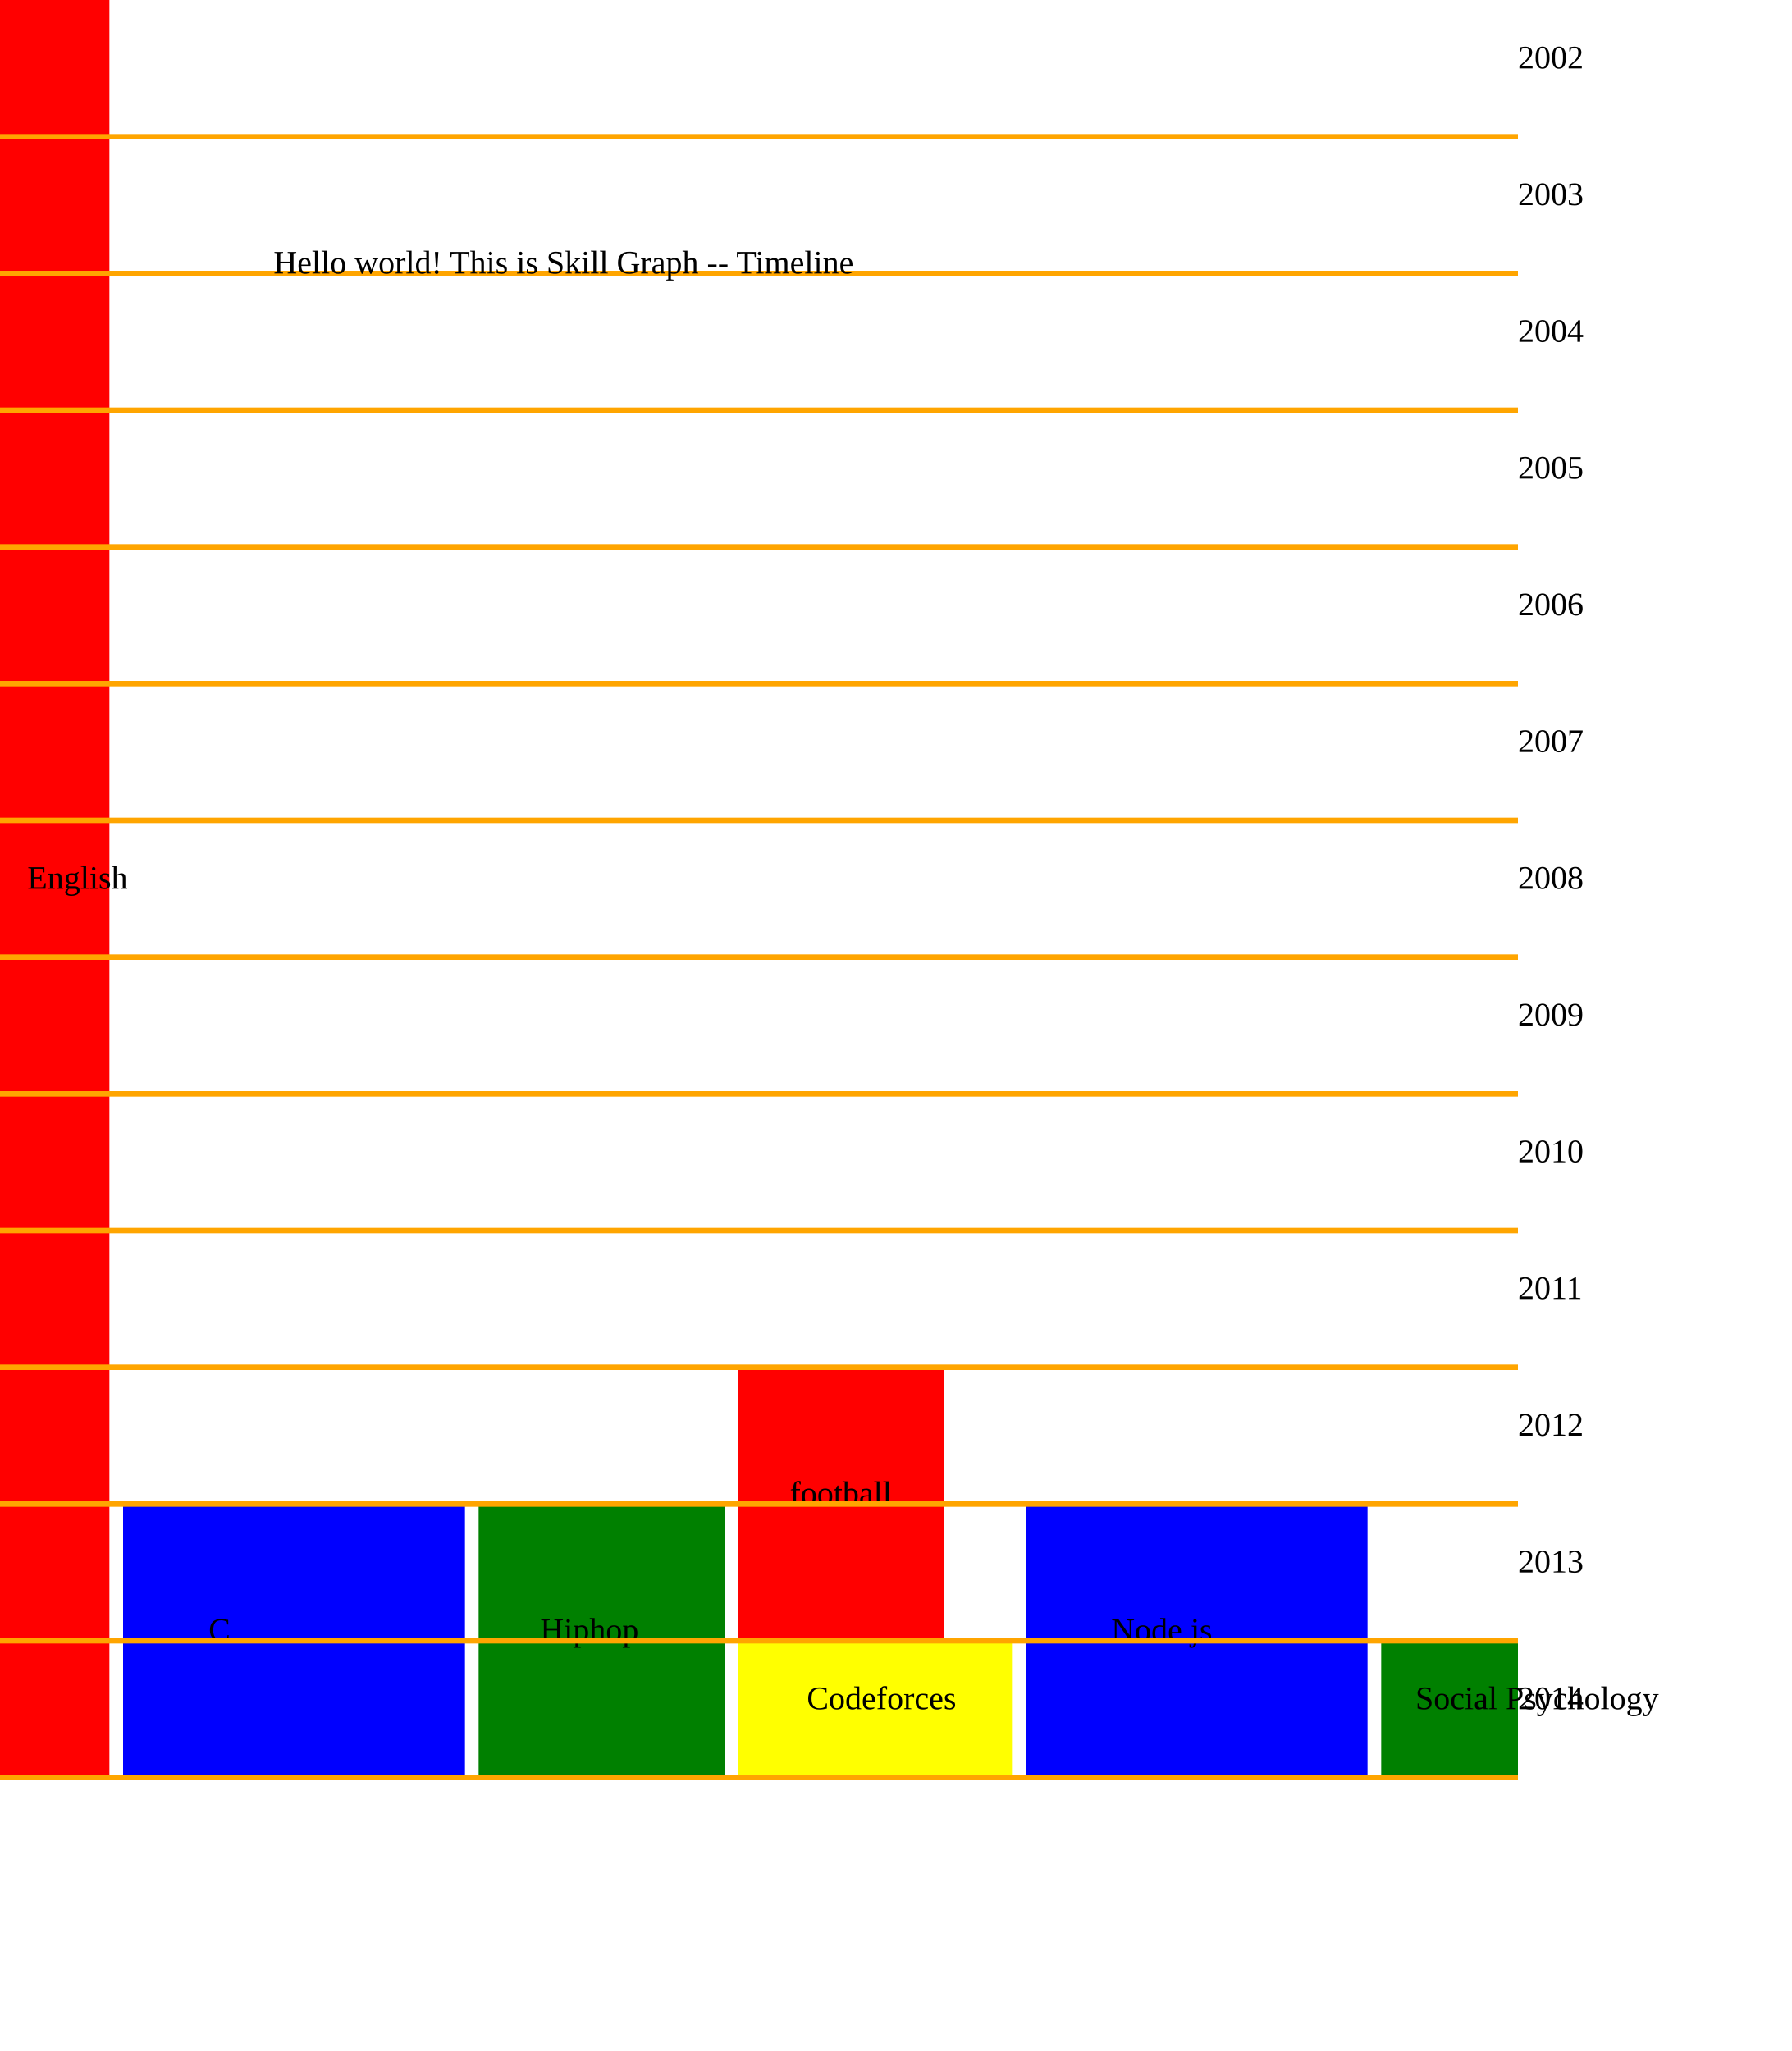
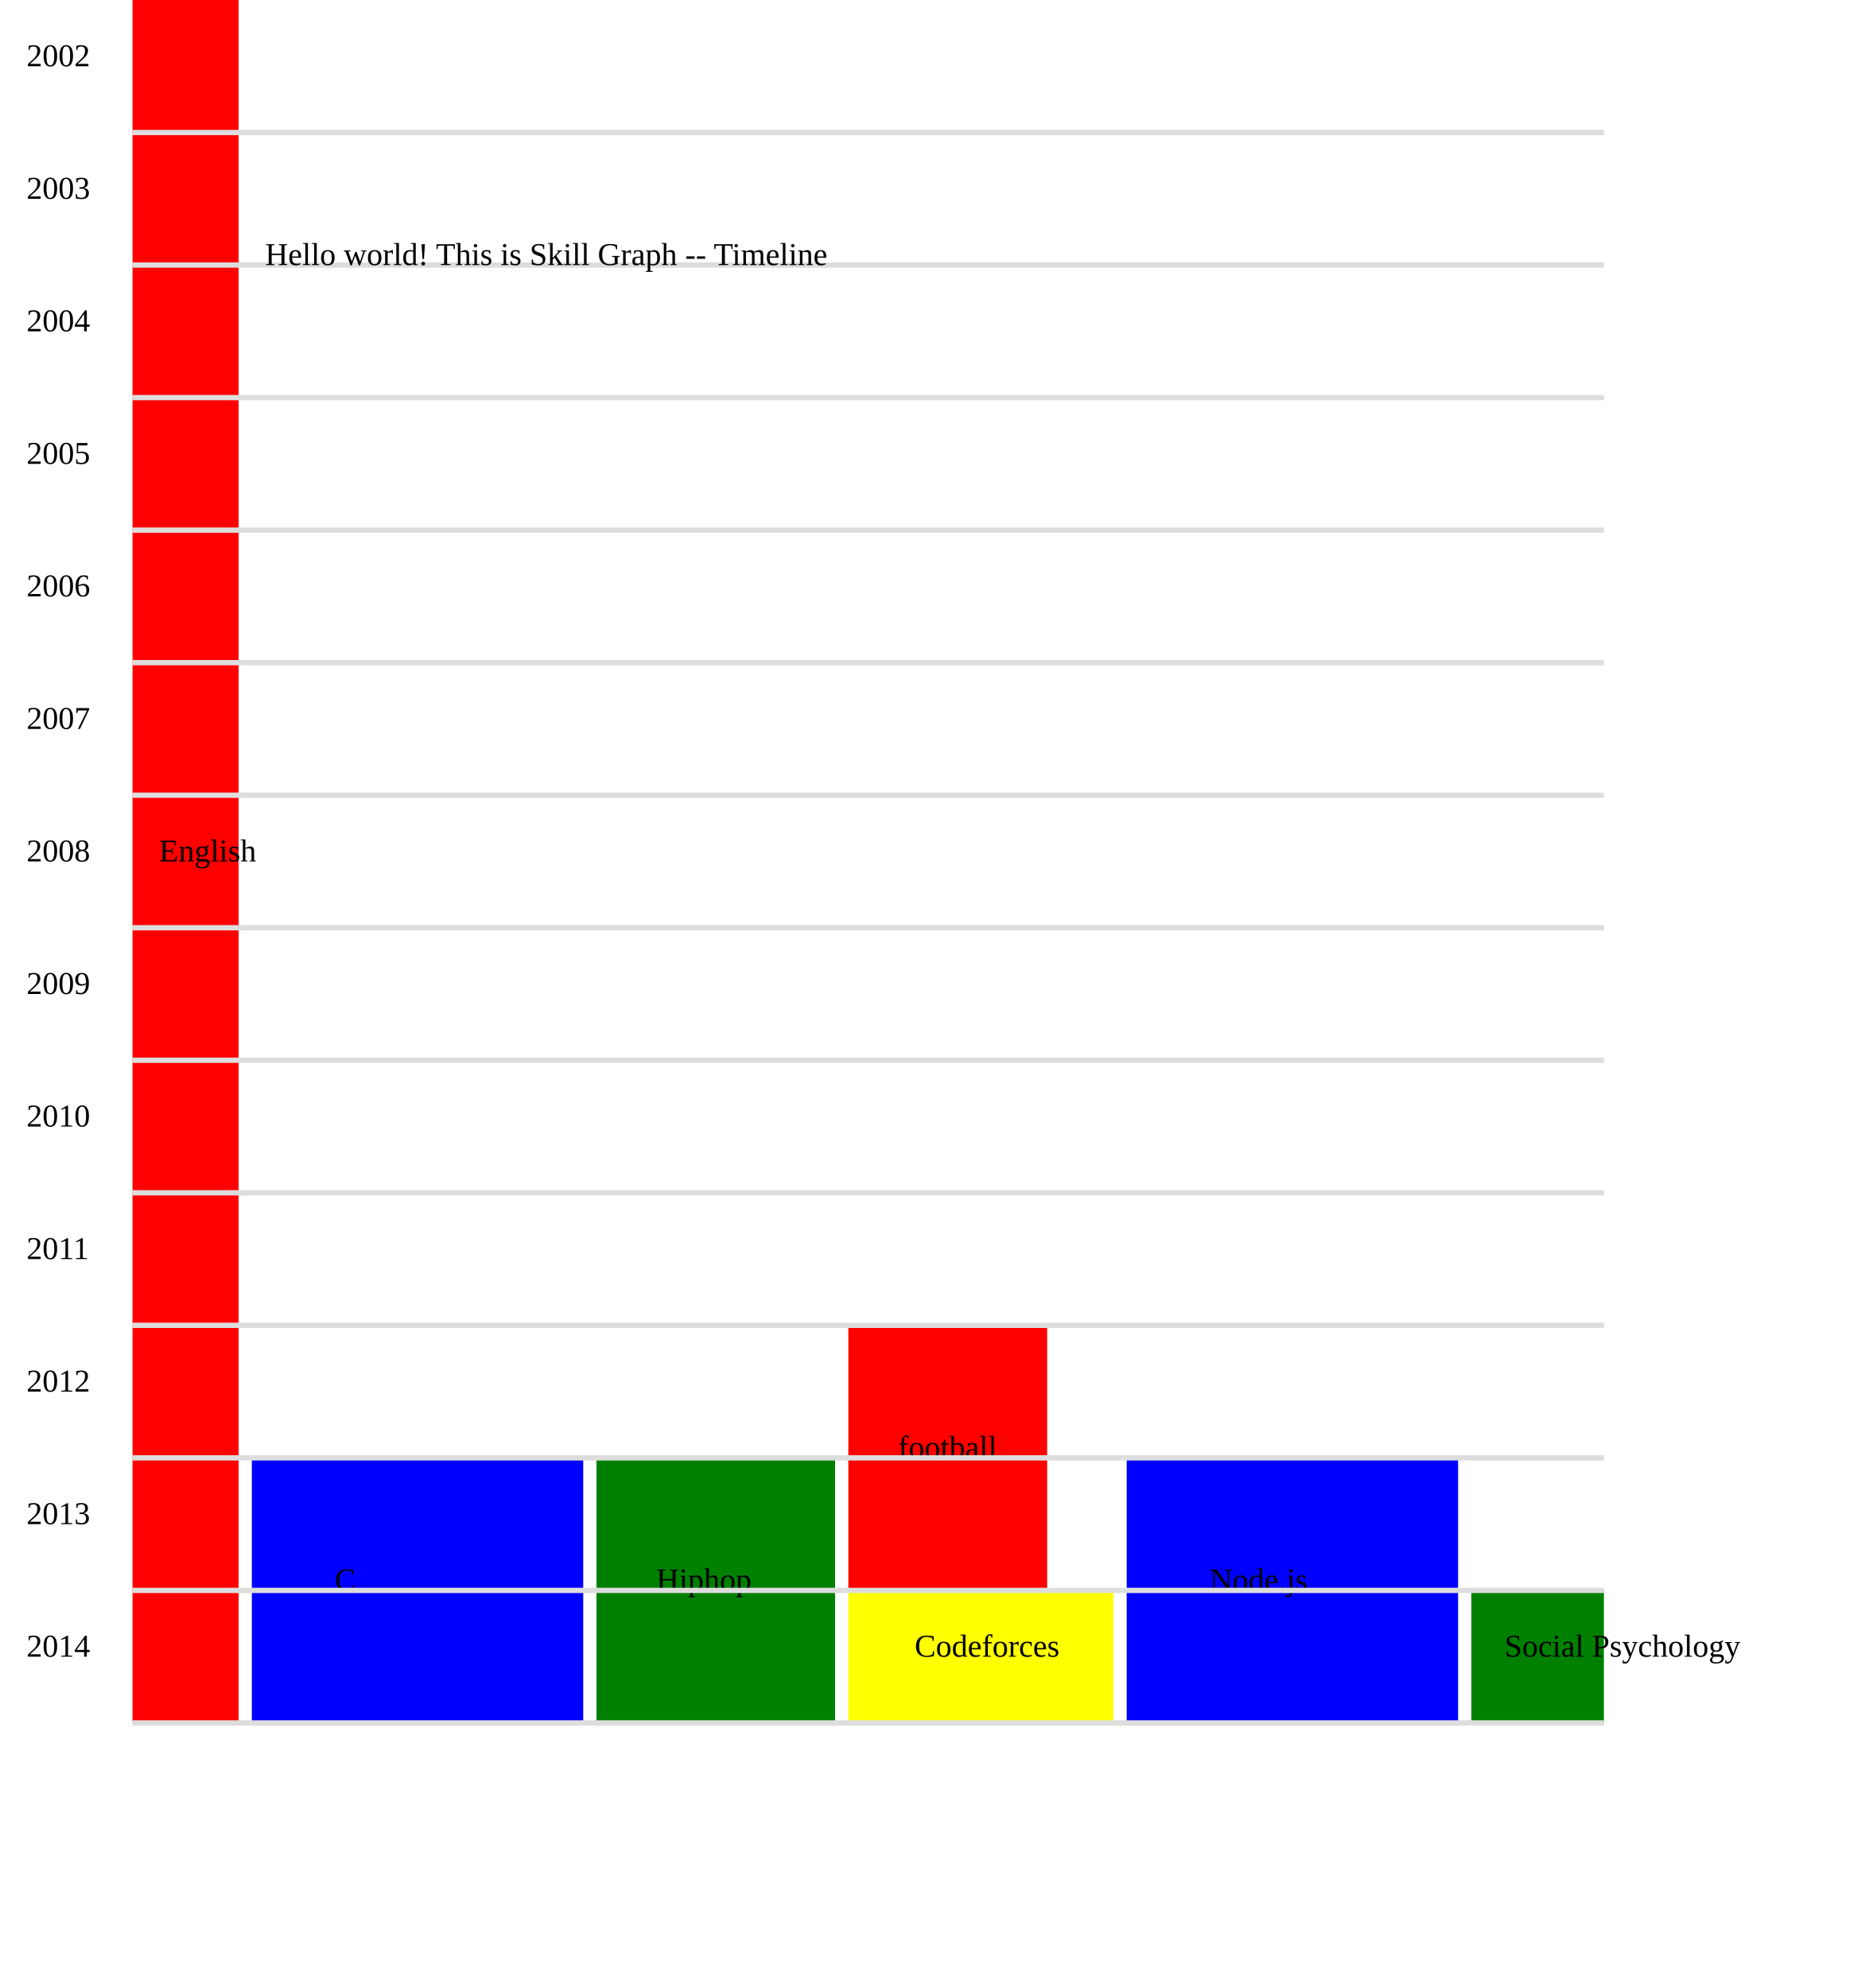
- <svg xmlns="http://www.w3.org/2000/svg" version="1.1" base-profile="full" width="655" height="750">
-   <rect x="0" y="0" width="40" height="650" fill="red" />
-   <text x="10" y="325">English</text>
-   <rect x="45" y="550" width="125" height="100" fill="blue" />
-   <text x="76.25" y="600">C</text>
-   <rect x="175" y="550" width="90" height="100" fill="green" />
-   <text x="197.5" y="600">Hiphop</text>
-   <rect x="270" y="600" width="100" height="50" fill="yellow" />
-   <text x="295" y="625">Codeforces</text>
-   <rect x="270" y="500" width="75" height="100" fill="red" />
-   <text x="288.75" y="550">football</text>
-   <rect x="375" y="550" width="125" height="100" fill="blue" />
-   <text x="406.25" y="600">Node.js</text>
-   <rect x="505" y="600" width="50" height="50" fill="green" />
-   <text x="517.5" y="625">Social Psychology</text>
-   <line x1="0" x2="555" y1="650" y2="650" fill="transparent" stroke="orange" stroke-width="2" />
-   <line x1="0" x2="555" y1="600" y2="600" fill="transparent" stroke="orange" stroke-width="2" />
-   <line x1="0" x2="555" y1="550" y2="550" fill="transparent" stroke="orange" stroke-width="2" />
-   <line x1="0" x2="555" y1="500" y2="500" fill="transparent" stroke="orange" stroke-width="2" />
-   <line x1="0" x2="555" y1="450" y2="450" fill="transparent" stroke="orange" stroke-width="2" />
-   <line x1="0" x2="555" y1="400" y2="400" fill="transparent" stroke="orange" stroke-width="2" />
-   <line x1="0" x2="555" y1="350" y2="350" fill="transparent" stroke="orange" stroke-width="2" />
-   <line x1="0" x2="555" y1="300" y2="300" fill="transparent" stroke="orange" stroke-width="2" />
-   <line x1="0" x2="555" y1="250" y2="250" fill="transparent" stroke="orange" stroke-width="2" />
-   <line x1="0" x2="555" y1="200" y2="200" fill="transparent" stroke="orange" stroke-width="2" />
-   <line x1="0" x2="555" y1="150" y2="150" fill="transparent" stroke="orange" stroke-width="2" />
-   <line x1="0" x2="555" y1="100" y2="100" fill="transparent" stroke="orange" stroke-width="2" />
-   <line x1="0" x2="555" y1="50" y2="50" fill="transparent" stroke="orange" stroke-width="2" />
-   <text x="555" y="625">2014</text>
-   <text x="555" y="575">2013</text>
-   <text x="555" y="525">2012</text>
-   <text x="555" y="475">2011</text>
-   <text x="555" y="425">2010</text>
-   <text x="555" y="375">2009</text>
-   <text x="555" y="325">2008</text>
-   <text x="555" y="275">2007</text>
-   <text x="555" y="225">2006</text>
-   <text x="555" y="175">2005</text>
-   <text x="555" y="125">2004</text>
-   <text x="555" y="75">2003</text>
-   <text x="555" y="25">2002</text>
+ <svg xmlns="http://www.w3.org/2000/svg" version="1.1" base-profile="full" width="705" height="750">
+   <rect x="50" y="0" width="40" height="650" fill="red" />
+   <text x="60" y="325">English</text>
+   <rect x="95" y="550" width="125" height="100" fill="blue" />
+   <text x="126.25" y="600">C</text>
+   <rect x="225" y="550" width="90" height="100" fill="green" />
+   <text x="247.5" y="600">Hiphop</text>
+   <rect x="320" y="600" width="100" height="50" fill="yellow" />
+   <text x="345" y="625">Codeforces</text>
+   <rect x="320" y="500" width="75" height="100" fill="red" />
+   <text x="338.75" y="550">football</text>
+   <rect x="425" y="550" width="125" height="100" fill="blue" />
+   <text x="456.25" y="600">Node.js</text>
+   <rect x="555" y="600" width="50" height="50" fill="green" />
+   <text x="567.5" y="625">Social Psychology</text>
+   <line x1="50" x2="605" y1="650" y2="650" fill="transparent" stroke="#ddd" stroke-width="2" />
+   <line x1="50" x2="605" y1="600" y2="600" fill="transparent" stroke="#ddd" stroke-width="2" />
+   <line x1="50" x2="605" y1="550" y2="550" fill="transparent" stroke="#ddd" stroke-width="2" />
+   <line x1="50" x2="605" y1="500" y2="500" fill="transparent" stroke="#ddd" stroke-width="2" />
+   <line x1="50" x2="605" y1="450" y2="450" fill="transparent" stroke="#ddd" stroke-width="2" />
+   <line x1="50" x2="605" y1="400" y2="400" fill="transparent" stroke="#ddd" stroke-width="2" />
+   <line x1="50" x2="605" y1="350" y2="350" fill="transparent" stroke="#ddd" stroke-width="2" />
+   <line x1="50" x2="605" y1="300" y2="300" fill="transparent" stroke="#ddd" stroke-width="2" />
+   <line x1="50" x2="605" y1="250" y2="250" fill="transparent" stroke="#ddd" stroke-width="2" />
+   <line x1="50" x2="605" y1="200" y2="200" fill="transparent" stroke="#ddd" stroke-width="2" />
+   <line x1="50" x2="605" y1="150" y2="150" fill="transparent" stroke="#ddd" stroke-width="2" />
+   <line x1="50" x2="605" y1="100" y2="100" fill="transparent" stroke="#ddd" stroke-width="2" />
+   <line x1="50" x2="605" y1="50" y2="50" fill="transparent" stroke="#ddd" stroke-width="2" />
+   <text x="10" y="625">2014</text>
+   <text x="10" y="575">2013</text>
+   <text x="10" y="525">2012</text>
+   <text x="10" y="475">2011</text>
+   <text x="10" y="425">2010</text>
+   <text x="10" y="375">2009</text>
+   <text x="10" y="325">2008</text>
+   <text x="10" y="275">2007</text>
+   <text x="10" y="225">2006</text>
+   <text x="10" y="175">2005</text>
+   <text x="10" y="125">2004</text>
+   <text x="10" y="75">2003</text>
+   <text x="10" y="25">2002</text>
  <text x="100" y="100">Hello world! This is Skill Graph -- Timeline</text>
</svg>
